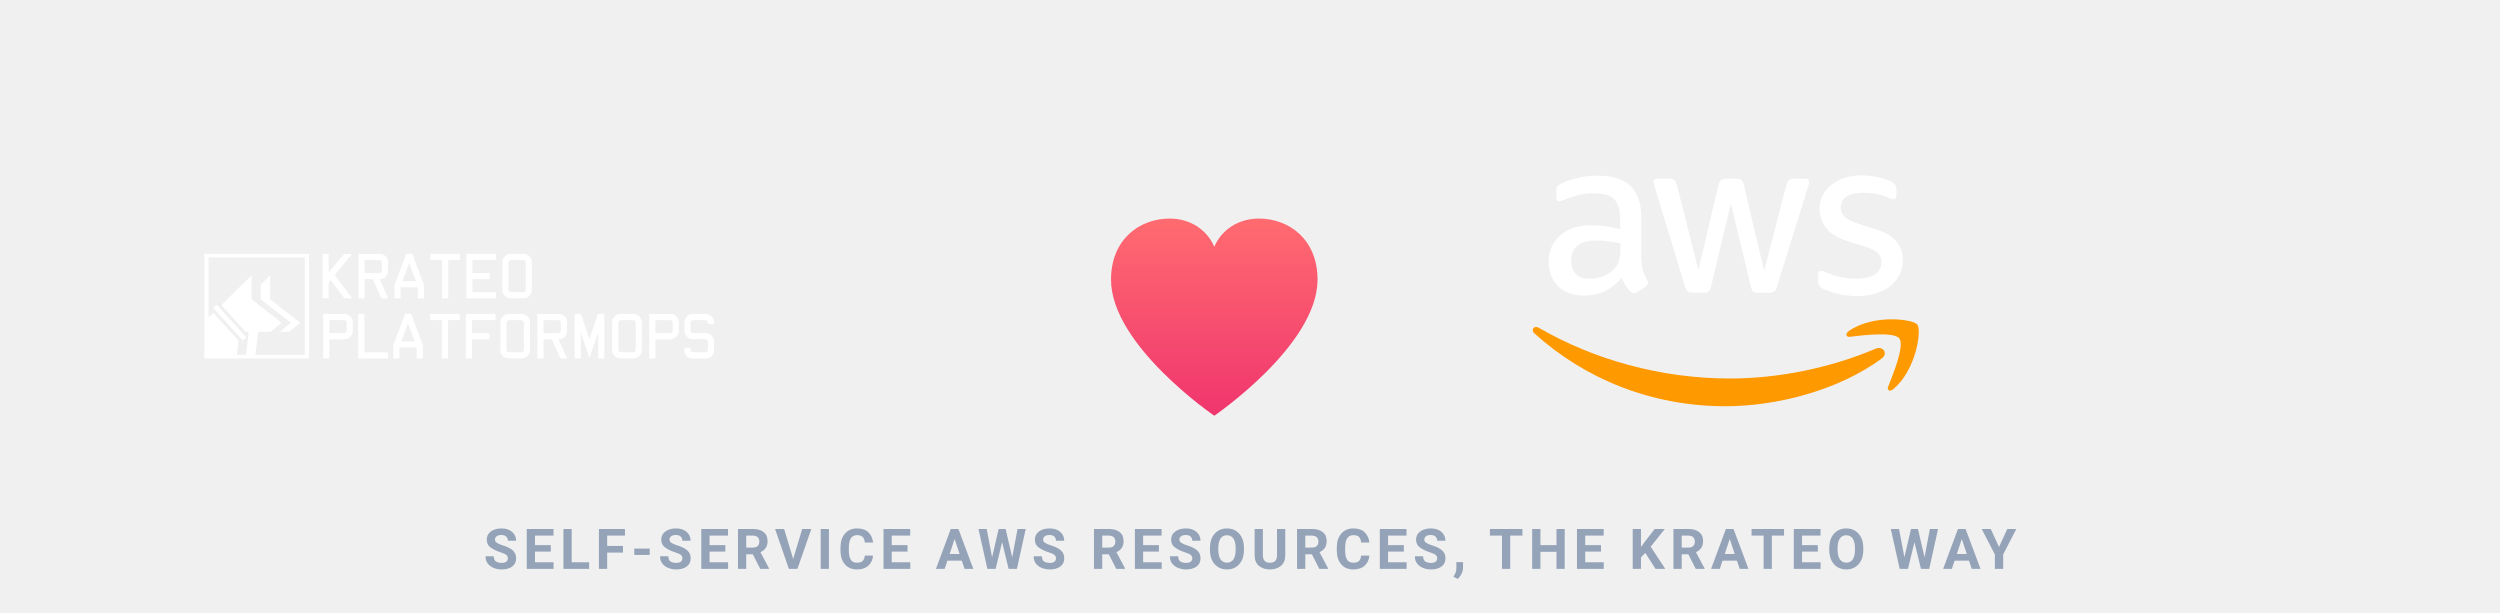
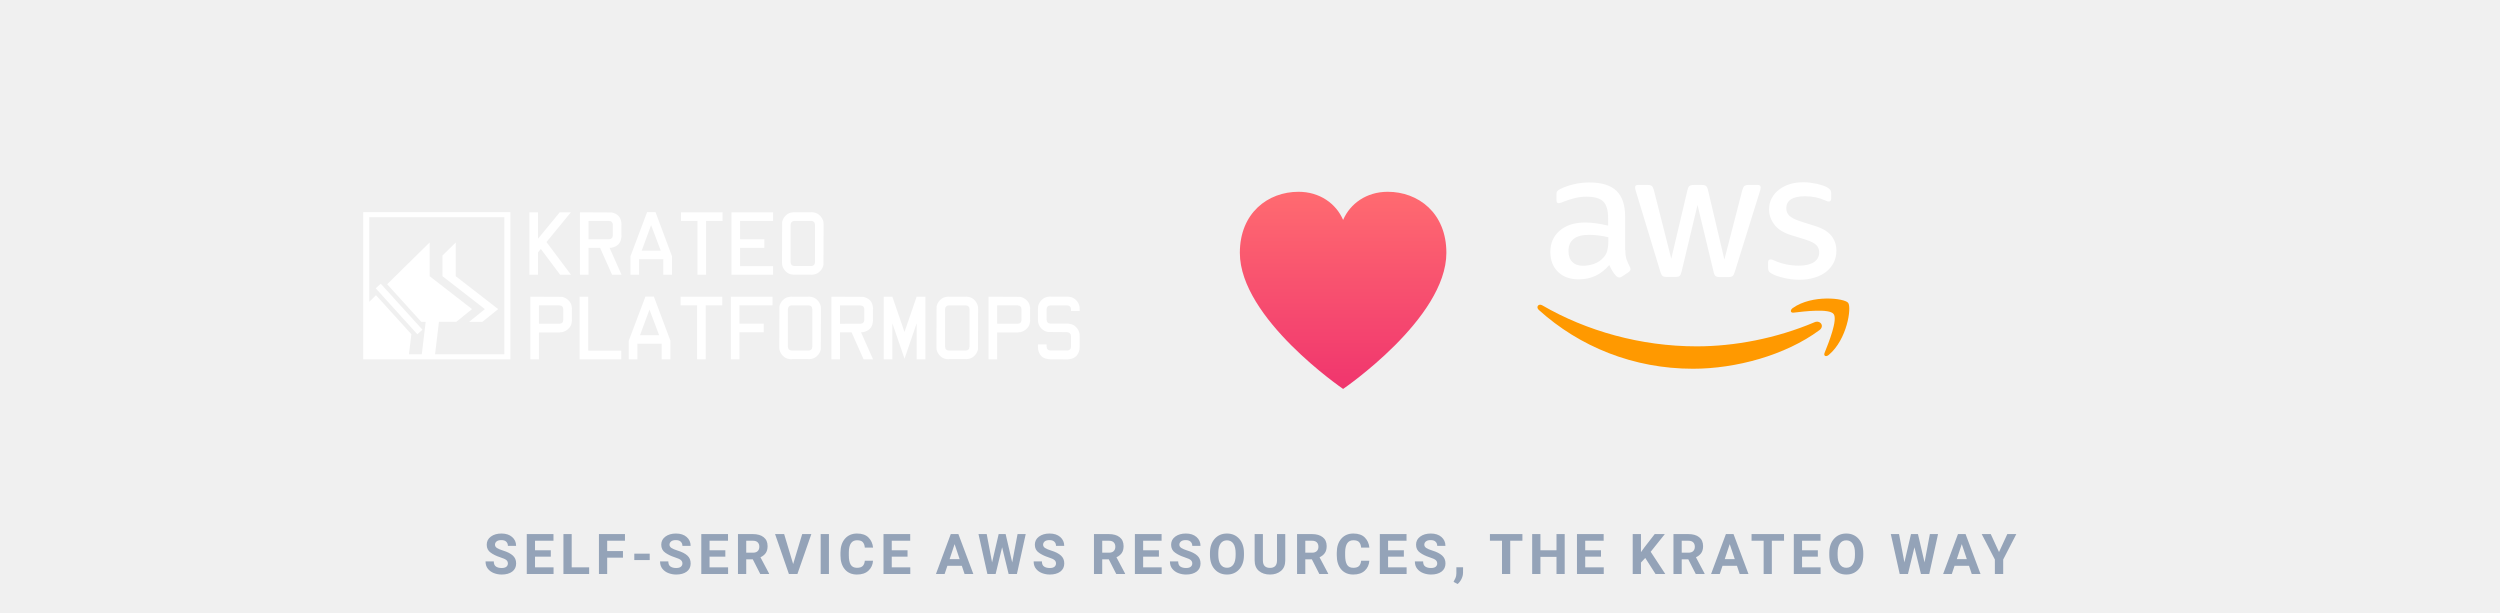
<svg xmlns="http://www.w3.org/2000/svg" viewBox="0 0 980 240" width="980" height="240" role="img" aria-label="Krateo loves AWS">
  <defs>
    <linearGradient id="heart" x1="0" y1="0" x2="0" y2="1">
      <stop offset="0" stop-color="#FF6B70" />
      <stop offset="1" stop-color="#F0356E" />
    </linearGradient>
  </defs>
-   <svg x="64" y="83.0" width="232" height="74" viewBox="0 0 688.57 219.96" overflow="visible" role="img" aria-label="Krateo">
+   <svg x="120.0" y="60.0" width="325.6" height="104.0" viewBox="0 0 688.57 219.96" overflow="visible" role="img" aria-label="Krateo">
    <defs>
      <style>.cls-1{fill:#FFFFFF;}</style>
    </defs>
    <path class="cls-1" d="M185.08,100.9V49.12h7.13V71l18-21.86h9.23L199.23,73.78l20.33,27.12h-9l-16-21.39-2.34,2.8V100.9Z" />
    <path class="cls-1" d="M253.62,100.9l-9.94-22.32H234.1V100.9H227V49.12l26.3.12q7.12,1.51,7.94,8.07l.24,1.87h-.12v9.34h.12l-.24,1.87q-.81,6.56-7.94,8.07l-1.76.12,9.94,22.32Zm-2.34-29.45,1.05-.24A2.83,2.83,0,0,0,254,69.58l.23-1.06V59.18L254,58.12a2.86,2.86,0,0,0-1.64-1.63l-1.05-.12v-.12H234.1v15.2Z" />
    <path class="cls-1" d="M303.33,100.9h-7.24V88H276V100.9h-7.13V85.59L282.65,49h7l13.67,36.58Zm-9.35-20-8-21.15L278.2,80.91Z" />
    <path class="cls-1" d="M324.41,100.9V56.25H310.74V49.12h34.48v7.13H331.54V100.9Z" />
    <path class="cls-1" d="M352.63,100.9V49.12H387.1v7.13H359.75v15.2h20.11v7.13H359.75V93.77H387.1v7.13Z" />
    <path class="cls-1" d="M404.68,100.9l-2-.24a8.52,8.52,0,0,1-5.2-2.68,10.39,10.39,0,0,1-2.86-5.26l-.12-2,.12-33.54a10.35,10.35,0,0,1,2.86-5.26,8.59,8.59,0,0,1,5.2-2.69l2-.23v.11h14.14V49l2,.23a8.62,8.62,0,0,1,5.2,2.69,10.35,10.35,0,0,1,2.86,5.26l.12,2-.12,33.54A10.39,10.39,0,0,1,426,98a8.55,8.55,0,0,1-5.2,2.68l-2,.24v-.12H404.68Zm14.14-7.25,1.17-.23a2.88,2.88,0,0,0,1.63-1.52l.12-1.17h.12V59.18h-.12l-.12-1.06A2.84,2.84,0,0,0,420,56.49l-1.17-.24H404.68l-1.17.24a3.37,3.37,0,0,0-1.64,1.63l-.11,1.06h-.12V90.73h.12l.11,1.17a2.85,2.85,0,0,0,1.64,1.52l1.17.23Z" />
    <polygon class="cls-1" points="135.09 139.93 146.09 139.93 159.18 129.38 124.03 102.11 124.03 74.11 113.03 84.93 113.03 102.11 148.18 129.38 135.09 139.93" />
    <polygon class="cls-1" points="90.9 148.81 92.19 150.23 96.38 146.44 95.09 145.02 63.29 109.93 61.84 108.33 57.66 112.12 59.11 113.72 90.9 148.81" />
    <path class="cls-1" d="M47.3,49V171h122V49Zm117,117.8H106.86l3.23-26.88h14.35l13.09-10.55-35.15-27.27v-28L67.16,108.74l28.26,31.19h3.67l-3.23,26.88H85.22l2-16.61L57.9,117.85l-5.6,5.5V53.15h112Z" />
    <path class="cls-1" d="M185.85,171V119.09l26.34.12a10.32,10.32,0,0,1,5.27,2.87,8.56,8.56,0,0,1,2.69,5.21l.24,2h-.12v9.25h.12l-.24,1.87a8.56,8.56,0,0,1-2.69,5.21,10.4,10.4,0,0,1-5.27,2.87l-1.75.11v.12H193V171Zm24.35-29.51,1.06-.23a2.2,2.2,0,0,0,1.64-1.64l.23-1.05v-9.25l-.23-1.17a2.85,2.85,0,0,0-1.64-1.64l-1.06-.12v-.12H193v15.22Z" />
    <path class="cls-1" d="M226.71,171V119.09h7.14v44.72h27.4V171Z" />
    <path class="cls-1" d="M302,171h-7.26V158.08H274.59V171h-7.14V155.62L281.27,119h7L302,155.62Zm-9.37-20-8-21.19-7.84,21.19Z" />
    <path class="cls-1" d="M324.11,171V126.23H310.42v-7.14H345v7.14H331.26V171Z" />
    <path class="cls-1" d="M352.09,171V119.09h34.54v7.14H359.24v15.22h20.13v7.14H359.24V171Z" />
    <path class="cls-1" d="M402.44,171l-2-.24a8.54,8.54,0,0,1-5.21-2.69,10.32,10.32,0,0,1-2.87-5.27l-.12-2,.12-33.6a10.32,10.32,0,0,1,2.87-5.27,8.54,8.54,0,0,1,5.21-2.69l2-.24v.12H416.6V119l2,.24a8.56,8.56,0,0,1,5.21,2.69,10.4,10.4,0,0,1,2.87,5.27l.12,2-.12,33.6A10.4,10.4,0,0,1,423.8,168a8.56,8.56,0,0,1-5.21,2.69l-2,.24v-.12H402.44Zm14.16-7.26,1.17-.24a2.86,2.86,0,0,0,1.64-1.52l.12-1.17h.12V129.16h-.12l-.12-1a2.82,2.82,0,0,0-1.64-1.64l-1.17-.24H402.44l-1.17.24a3.31,3.31,0,0,0-1.64,1.64l-.12,1h-.12v31.61h.12l.12,1.17a2.8,2.8,0,0,0,1.64,1.52l1.17.24Z" />
    <path class="cls-1" d="M462.14,171l-9.95-22.37h-9.6V171h-7.14V119.09l26.34.12q7.14,1.52,8,8.08l.24,1.87h-.12v9.37H470l-.24,1.87q-.81,6.56-8,8.08l-1.76.11L470,171Zm-2.34-29.51,1.06-.23a2.83,2.83,0,0,0,1.63-1.64l.24-1.05v-9.37l-.24-1a2.83,2.83,0,0,0-1.63-1.64l-1.06-.12v-.12H442.59v15.22Z" />
    <path class="cls-1" d="M506.16,171V141.1l-10.07,29.39L486,141.1V171h-7.15V119.09H486l10.06,29.27,10.07-29.27h7.26V171Z" />
    <path class="cls-1" d="M532.74,171l-2-.24a8.56,8.56,0,0,1-5.21-2.69,10.4,10.4,0,0,1-2.87-5.27l-.12-2,.12-33.6a10.4,10.4,0,0,1,2.87-5.27,8.56,8.56,0,0,1,5.21-2.69l2-.24v.12H546.9V119l2,.24a8.56,8.56,0,0,1,5.21,2.69,10.32,10.32,0,0,1,2.87,5.27l.12,2-.12,33.6A10.32,10.32,0,0,1,554.1,168a8.56,8.56,0,0,1-5.21,2.69l-2,.24v-.12H532.74Zm14.16-7.26,1.17-.24a2.86,2.86,0,0,0,1.64-1.52l.12-1.17H550V129.16h-.12l-.12-1a2.82,2.82,0,0,0-1.64-1.64l-1.17-.24H532.74l-1.17.24a3.31,3.31,0,0,0-1.64,1.64l-.12,1h-.12v31.61h.12l.12,1.17a2.8,2.8,0,0,0,1.64,1.52l1.17.24Z" />
    <path class="cls-1" d="M565.75,171V119.09l26.34.12a10.32,10.32,0,0,1,5.27,2.87,8.56,8.56,0,0,1,2.69,5.21l.24,2h-.12v9.25h.12l-.24,1.87a8.56,8.56,0,0,1-2.69,5.21,10.4,10.4,0,0,1-5.27,2.87l-1.75.11v.12H572.89V171Zm24.35-29.51,1.06-.23a2.2,2.2,0,0,0,1.64-1.64l.23-1.05v-9.25l-.23-1.17a2.85,2.85,0,0,0-1.64-1.64l-1.06-.12v-.12H572.89v15.22Z" />
    <path class="cls-1" d="M616.91,171l-2-.24q-6.67-.81-8.08-8l-.11-2v-2.11h7.14v2.11H614l.11,1.17a2.82,2.82,0,0,0,1.64,1.52l1.17.24h14.17l1.17-.24a2.82,2.82,0,0,0,1.64-1.52l.12-1.17h.11v-9.25H634l-.12-1.05a3.35,3.35,0,0,0-1.64-1.64l-1.17-.24v-.11l-16.16-.12a10.25,10.25,0,0,1-8.08-8.08l-.11-1.87v-9.25l.11-2a10.4,10.4,0,0,1,2.87-5.27,8.56,8.56,0,0,1,5.21-2.69l2-.24v.12h14.17V119l2,.24a8.56,8.56,0,0,1,5.21,2.69,10.4,10.4,0,0,1,2.87,5.27l.12,2v1.76h-7.15v-1.76H634l-.12-1a2.82,2.82,0,0,0-1.64-1.64l-1.17-.24H616.91l-1.17.24a2.81,2.81,0,0,0-1.64,1.64l-.11,1h-.12v9.25H614l.11,1.05a2.82,2.82,0,0,0,1.64,1.64l1.17.24h14.4l1.76.23a8.56,8.56,0,0,1,5.21,2.69,10.4,10.4,0,0,1,2.87,5.27l.12,2v9.25l-.12,2q-1.53,7.14-8.08,8l-2,.24Z" />
  </svg>
-   <g transform="translate(430,82) scale(0.92)">
+   <g transform="translate(480.5,71.5) scale(0.92)">
    <path d="M50 88 C50 88 6 58 6 30 C6 13 18 4 31 4 C40 4 47 9 50 16 C53 9 60 4 69 4 C82 4 94 13 94 30 C94 58 50 88 50 88 Z" fill="url(#heart)" />
  </g>
-   <svg x="600" y="68.0" width="153" height="92" viewBox="0 0 304 182" overflow="visible" role="img" aria-label="Amazon Web Services">
+   <svg x="602.0" y="71.0" width="123.6" height="74.0" viewBox="0 0 304 182" overflow="visible" role="img" aria-label="Amazon Web Services">
    <style type="text/css">
	.st0{fill:#FFFFFF;}
	.st1{fill-rule:evenodd;clip-rule:evenodd;fill:#FF9900;}
</style>
    <g>
      <path class="st0" d="M86.4,66.4c0,3.7,0.4,6.7,1.1,8.9c0.8,2.2,1.8,4.6,3.2,7.2c0.5,0.8,0.7,1.6,0.7,2.3c0,1-0.6,2-1.9,3l-6.3,4.2   c-0.9,0.6-1.8,0.9-2.6,0.9c-1,0-2-0.5-3-1.4C76.2,90,75,88.4,74,86.8c-1-1.7-2-3.6-3.1-5.9c-7.8,9.2-17.6,13.8-29.4,13.8   c-8.4,0-15.1-2.4-20-7.2c-4.9-4.8-7.4-11.2-7.4-19.2c0-8.5,3-15.4,9.1-20.6c6.1-5.2,14.2-7.8,24.5-7.8c3.4,0,6.9,0.3,10.6,0.8   c3.7,0.5,7.5,1.3,11.5,2.2v-7.3c0-7.6-1.6-12.9-4.7-16c-3.2-3.1-8.6-4.6-16.3-4.6c-3.5,0-7.1,0.4-10.8,1.3c-3.7,0.9-7.3,2-10.8,3.4   c-1.6,0.7-2.8,1.1-3.5,1.3c-0.7,0.2-1.2,0.3-1.6,0.3c-1.4,0-2.1-1-2.1-3.1v-4.9c0-1.6,0.2-2.8,0.7-3.5c0.5-0.7,1.4-1.4,2.8-2.1   c3.5-1.8,7.7-3.3,12.6-4.5c4.9-1.3,10.1-1.9,15.6-1.9c11.9,0,20.6,2.7,26.2,8.1c5.5,5.4,8.3,13.6,8.3,24.6V66.4z M45.8,81.6   c3.3,0,6.7-0.6,10.3-1.8c3.6-1.2,6.8-3.4,9.5-6.4c1.6-1.9,2.8-4,3.4-6.4c0.6-2.4,1-5.3,1-8.7v-4.2c-2.9-0.7-6-1.3-9.2-1.7   c-3.2-0.4-6.3-0.6-9.4-0.6c-6.7,0-11.6,1.3-14.9,4c-3.3,2.7-4.9,6.5-4.9,11.5c0,4.7,1.2,8.2,3.7,10.6   C37.7,80.4,41.2,81.6,45.8,81.6z M126.1,92.4c-1.8,0-3-0.3-3.8-1c-0.8-0.6-1.5-2-2.1-3.9L96.7,10.2c-0.6-2-0.9-3.3-0.9-4   c0-1.6,0.8-2.5,2.4-2.5h9.8c1.9,0,3.2,0.3,3.9,1c0.8,0.6,1.4,2,2,3.9l16.8,66.2l15.6-66.2c0.5-2,1.1-3.3,1.9-3.9c0.8-0.6,2.2-1,4-1   h8c1.9,0,3.2,0.3,4,1c0.8,0.6,1.5,2,1.9,3.9l15.8,67l17.3-67c0.6-2,1.3-3.3,2-3.9c0.8-0.6,2.1-1,3.9-1h9.3c1.6,0,2.5,0.8,2.5,2.5   c0,0.5-0.1,1-0.2,1.6c-0.1,0.6-0.3,1.4-0.7,2.5l-24.1,77.3c-0.6,2-1.3,3.3-2.1,3.9c-0.8,0.6-2.1,1-3.8,1h-8.6c-1.9,0-3.2-0.3-4-1   c-0.8-0.7-1.5-2-1.9-4L156,23l-15.4,64.4c-0.5,2-1.1,3.3-1.9,4c-0.8,0.7-2.2,1-4,1H126.1z M254.6,95.1c-5.2,0-10.4-0.6-15.4-1.8   c-5-1.2-8.9-2.5-11.5-4c-1.6-0.9-2.7-1.9-3.1-2.8c-0.4-0.9-0.6-1.9-0.6-2.8v-5.1c0-2.1,0.8-3.1,2.3-3.1c0.6,0,1.2,0.1,1.8,0.3   c0.6,0.2,1.5,0.6,2.5,1c3.4,1.5,7.1,2.7,11,3.5c4,0.8,7.9,1.2,11.9,1.2c6.3,0,11.2-1.1,14.6-3.3c3.4-2.2,5.2-5.4,5.2-9.5   c0-2.8-0.9-5.1-2.7-7c-1.8-1.9-5.2-3.6-10.1-5.2L246,52c-7.3-2.3-12.7-5.7-16-10.2c-3.3-4.4-5-9.3-5-14.5c0-4.2,0.9-7.9,2.7-11.1   c1.8-3.2,4.2-6,7.2-8.2c3-2.3,6.4-4,10.4-5.2c4-1.2,8.2-1.7,12.6-1.7c2.2,0,4.5,0.1,6.7,0.4c2.3,0.3,4.4,0.7,6.5,1.1   c2,0.5,3.9,1,5.7,1.6c1.8,0.6,3.2,1.2,4.2,1.8c1.4,0.8,2.4,1.6,3,2.5c0.6,0.8,0.9,1.9,0.9,3.3v4.7c0,2.1-0.8,3.2-2.3,3.2   c-0.8,0-2.1-0.4-3.8-1.2c-5.7-2.6-12.1-3.9-19.2-3.9c-5.7,0-10.2,0.9-13.3,2.8c-3.1,1.9-4.7,4.8-4.7,8.9c0,2.8,1,5.2,3,7.1   c2,1.9,5.7,3.8,11,5.5l14.2,4.5c7.2,2.3,12.4,5.5,15.5,9.6c3.1,4.1,4.6,8.8,4.6,14c0,4.3-0.9,8.2-2.6,11.6   c-1.8,3.4-4.2,6.4-7.3,8.8c-3.1,2.5-6.8,4.3-11.1,5.6C264.4,94.4,259.7,95.1,254.6,95.1z" />
      <g>
        <path class="st1" d="M273.5,143.7c-32.9,24.3-80.7,37.2-121.8,37.2c-57.6,0-109.5-21.3-148.7-56.7c-3.1-2.8-0.3-6.6,3.4-4.4    c42.4,24.6,94.7,39.5,148.8,39.5c36.5,0,76.6-7.6,113.5-23.2C274.2,133.6,278.9,139.7,273.5,143.7z" />
        <path class="st1" d="M287.2,128.1c-4.2-5.4-27.8-2.6-38.5-1.3c-3.2,0.4-3.7-2.4-0.8-4.5c18.8-13.2,49.7-9.4,53.3-5    c3.6,4.5-1,35.4-18.6,50.2c-2.7,2.3-5.3,1.1-4.1-1.9C282.5,155.7,291.4,133.4,287.2,128.1z" />
      </g>
    </g>
  </svg>
-   <text x="490" y="223" text-anchor="middle" font-family="-apple-system,Segoe UI,Roboto,Helvetica,Arial,sans-serif" font-size="22" font-weight="600" fill="#94A3B8" letter-spacing="2">SELF-SERVICE AWS RESOURCES, THE KRATEO WAY</text>
+   <text x="490" y="225" text-anchor="middle" font-family="-apple-system,Segoe UI,Roboto,Helvetica,Arial,sans-serif" font-size="22" font-weight="600" fill="#94A3B8" letter-spacing="2">SELF-SERVICE AWS RESOURCES, THE KRATEO WAY</text>
</svg>
